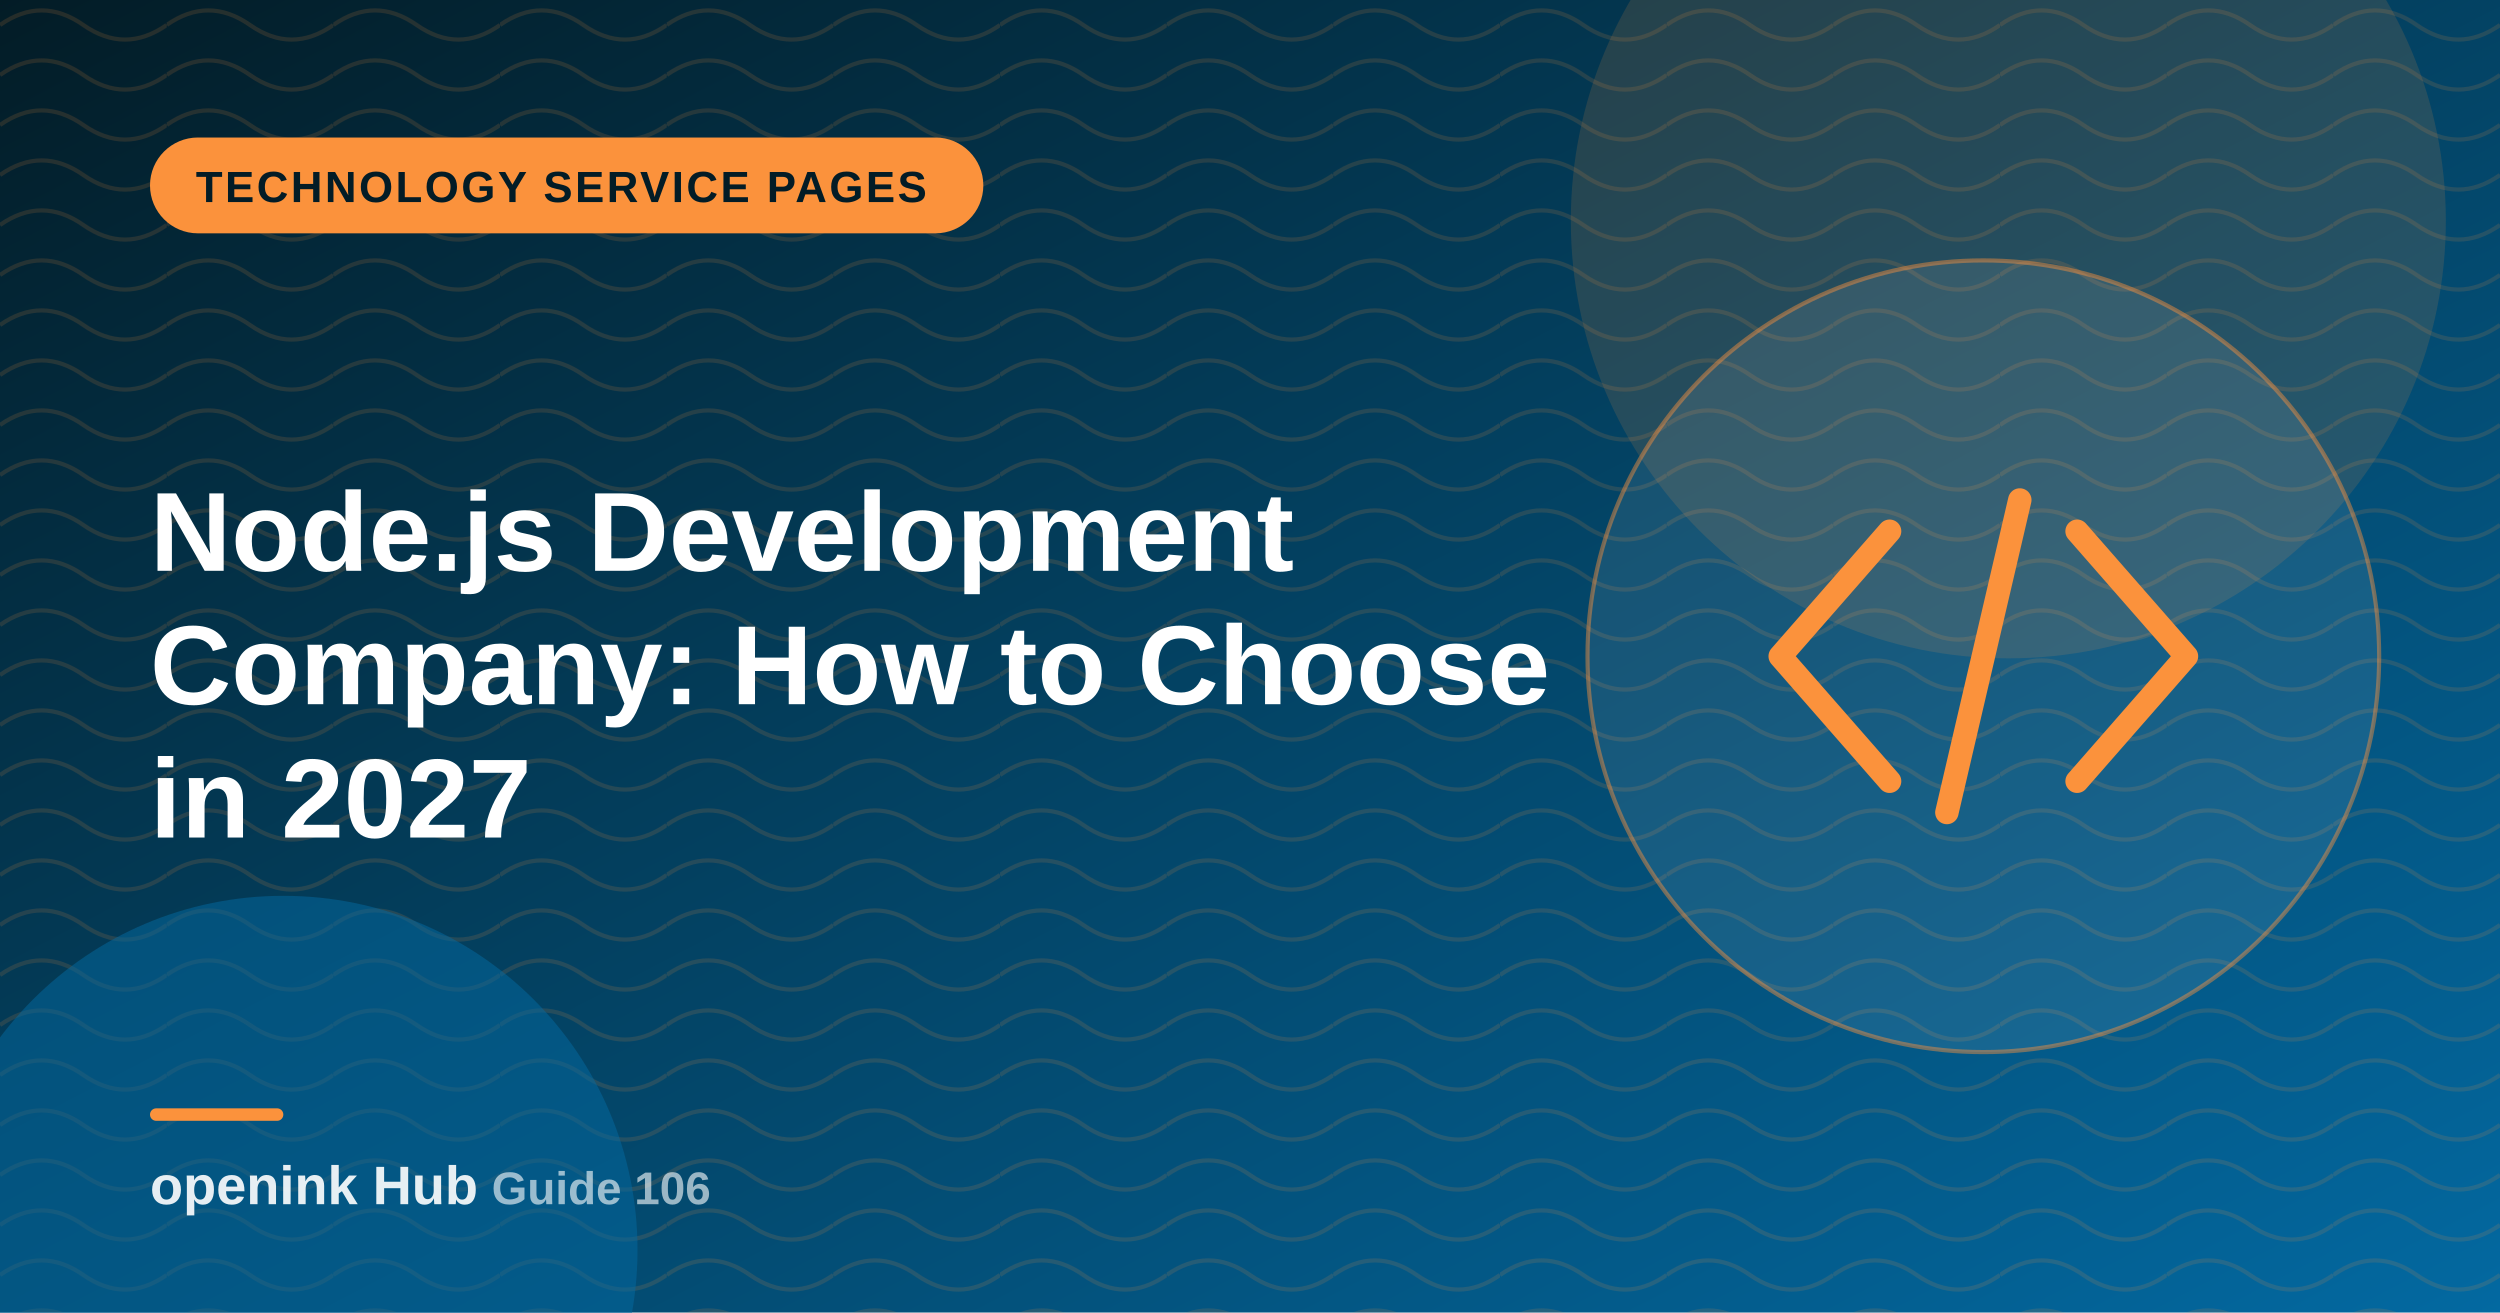
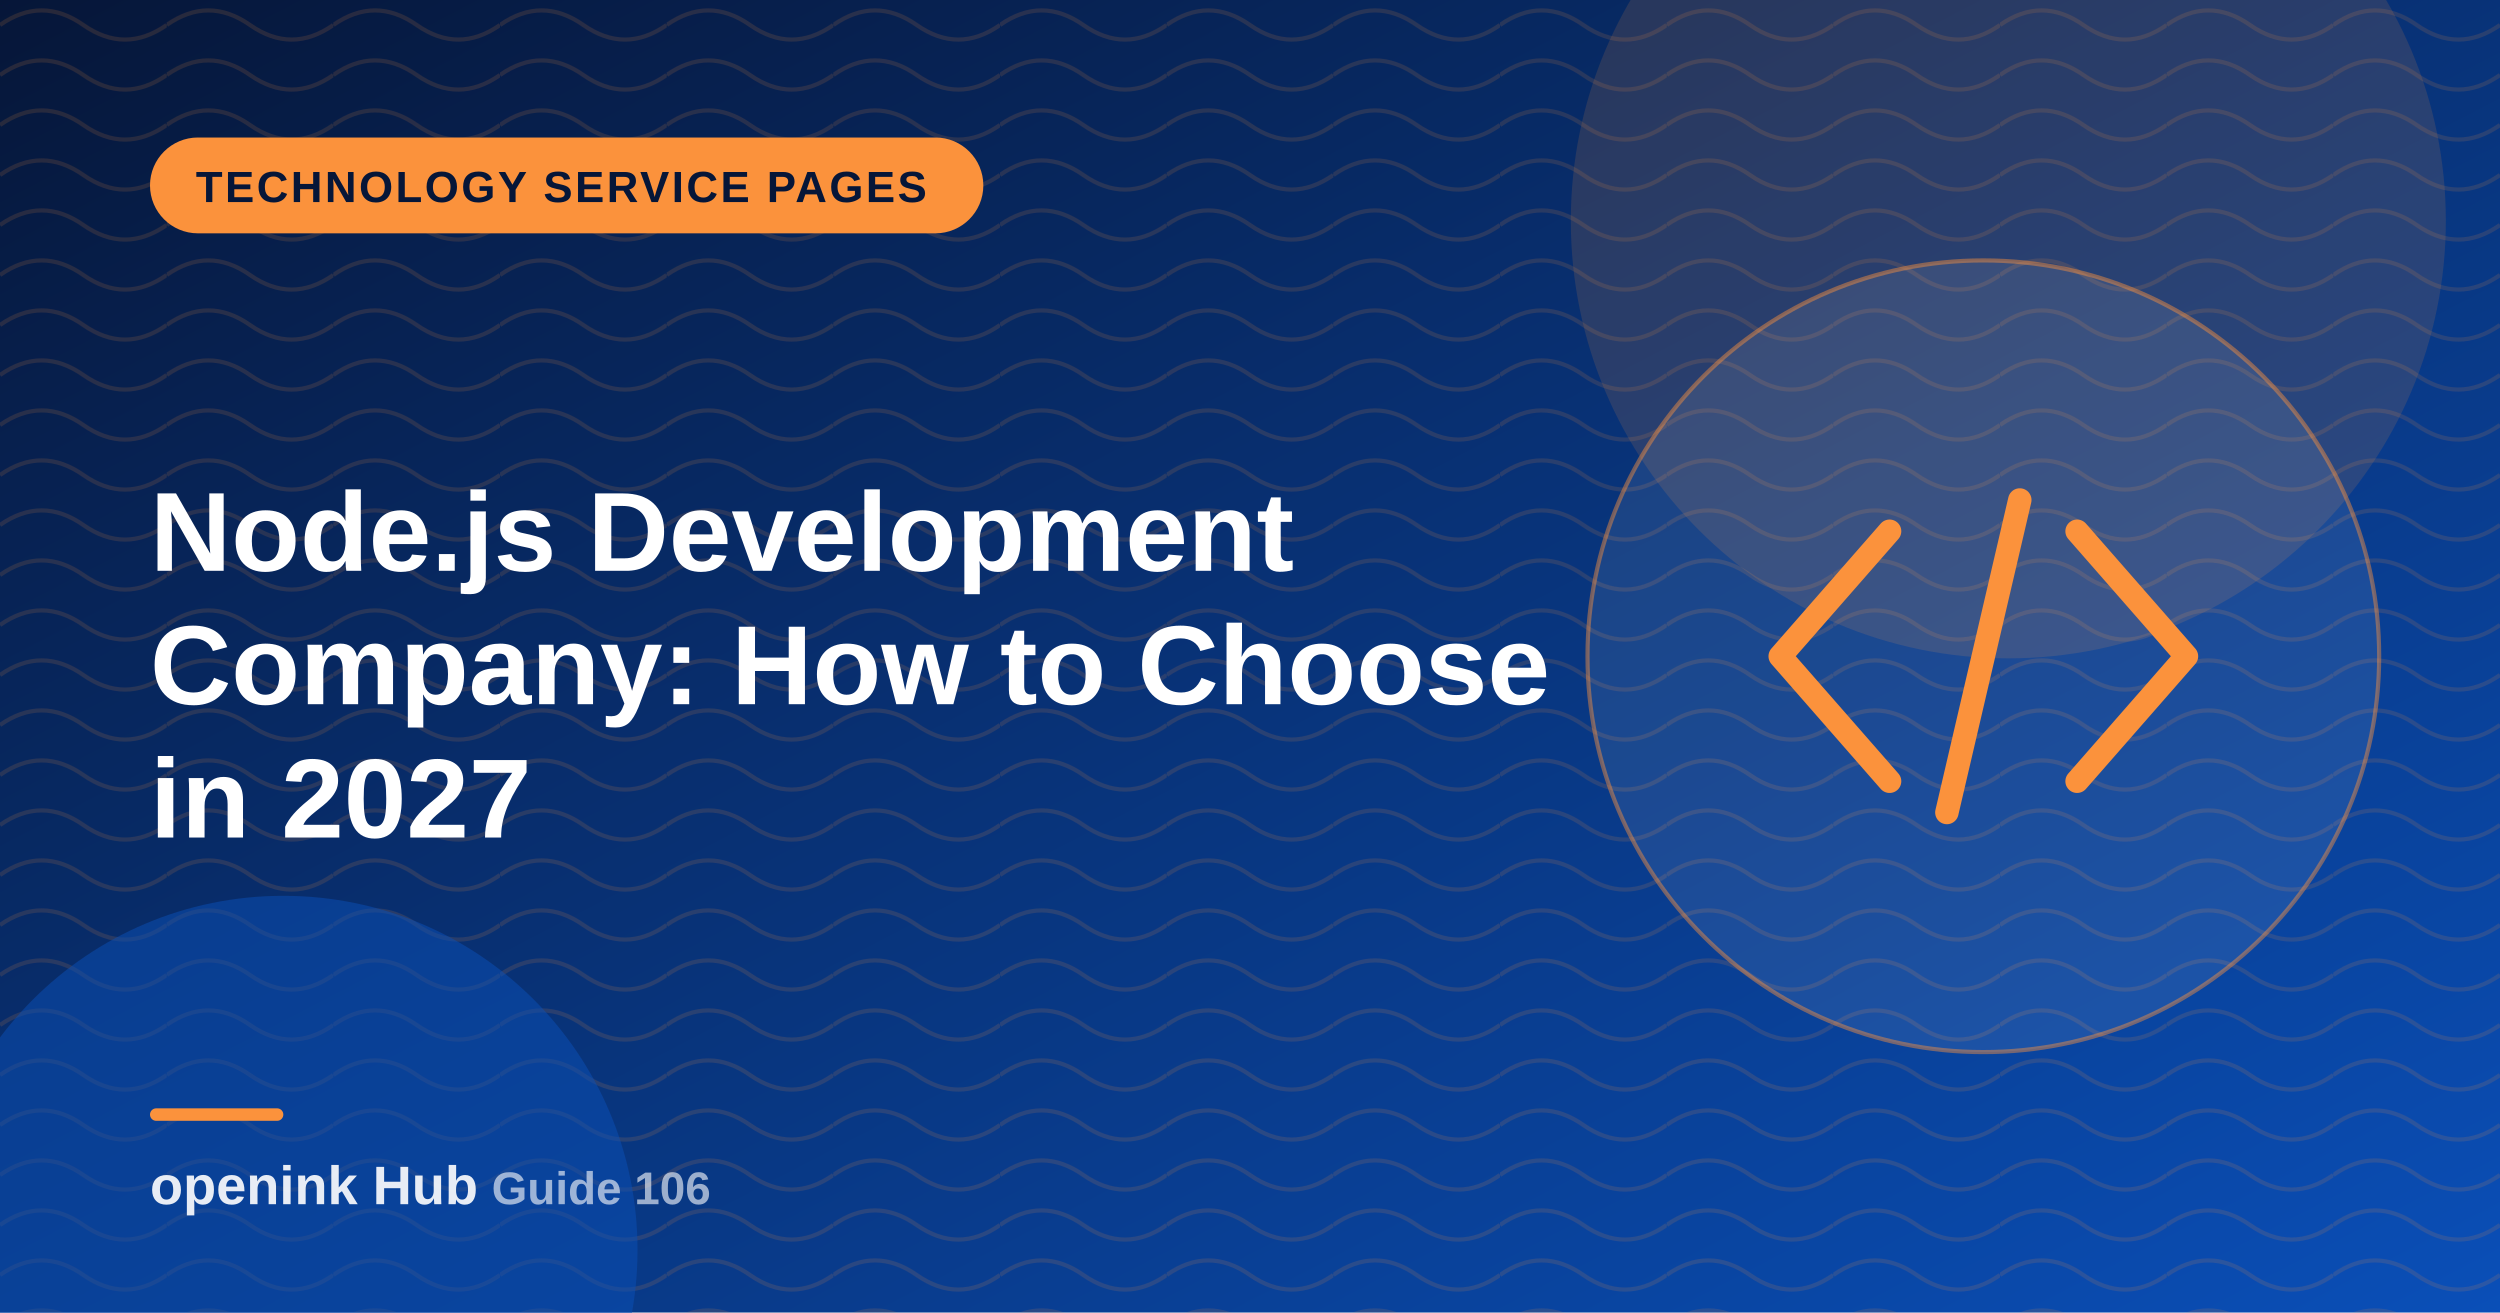
<svg xmlns="http://www.w3.org/2000/svg" width="1200" height="630" viewBox="0 0 1200 630" role="img" aria-label="Node.js Development Company: How to Choose in 2027">
  <defs>
    <linearGradient id="g" x1="0" y1="0" x2="1" y2="1">
-       <stop offset="0" stop-color="#031c26" />
-       <stop offset="1" stop-color="#0369a1" />
+       <stop offset="0" stop-color="#061638" />
+       <stop offset="1" stop-color="#0a4fb8" />
    </linearGradient>
    <pattern id="p" width="80" height="24" patternUnits="userSpaceOnUse">
      <path d="M0 12q20-14 40 0t40 0" fill="none" stroke="#fb923c" stroke-width="2" />
    </pattern>
    <style>.ic{fill:none;stroke:#fb923c;stroke-width:9;stroke-linecap:round;stroke-linejoin:round}.ic .f{fill:#fb923c;stroke:none}</style>
  </defs>
  <rect width="1200" height="630" fill="url(#g)" />
  <rect width="1200" height="630" fill="url(#p)" opacity=".14" />
  <circle cx="964" cy="106" r="210" fill="#fb923c" opacity=".14" />
-   <circle cx="136" cy="600" r="170" fill="#0369a1" opacity=".5" />
+   <circle cx="136" cy="600" r="170" fill="#0a4fb8" opacity=".5" />
  <circle cx="952" cy="315" r="190" fill="#fff" fill-opacity=".08" stroke="#fb923c" stroke-opacity=".45" stroke-width="2" />
  <g class="ic" transform="translate(827 190) scale(1.25)">
    <path d="M64 52 22 100l42 48M136 52l42 48-42 48M114 40 86 160" />
  </g>
  <rect x="72" y="66" width="400" height="46" rx="23" fill="#fb923c" />
-   <text x="94" y="97" fill="#031c26" font-family="Segoe UI,Arial,sans-serif" font-size="21" font-weight="700" letter-spacing="1.2">TECHNOLOGY SERVICE PAGES</text>
+   <text x="94" y="97" fill="#061638" font-family="Segoe UI,Arial,sans-serif" font-size="21" font-weight="700" letter-spacing="1.2">TECHNOLOGY SERVICE PAGES</text>
  <text x="72" y="274" fill="#fff" font-family="Segoe UI,Arial,sans-serif" font-size="54" font-weight="800">Node.js Development</text>
  <text x="72" y="338" fill="#fff" font-family="Segoe UI,Arial,sans-serif" font-size="54" font-weight="800">Company: How to Choose</text>
  <text x="72" y="402" fill="#fff" font-family="Segoe UI,Arial,sans-serif" font-size="54" font-weight="800">in 2027</text>
  <rect x="72" y="532" width="64" height="6" rx="3" fill="#fb923c" />
  <text x="72" y="578" fill="#fff" fill-opacity=".9" font-family="Segoe UI,Arial,sans-serif" font-size="26" font-weight="700">openink Hub</text>
  <text x="236" y="578" fill="#fff" fill-opacity=".6" font-family="Segoe UI,Arial,sans-serif" font-size="22" font-weight="600">Guide 106</text>
</svg>
